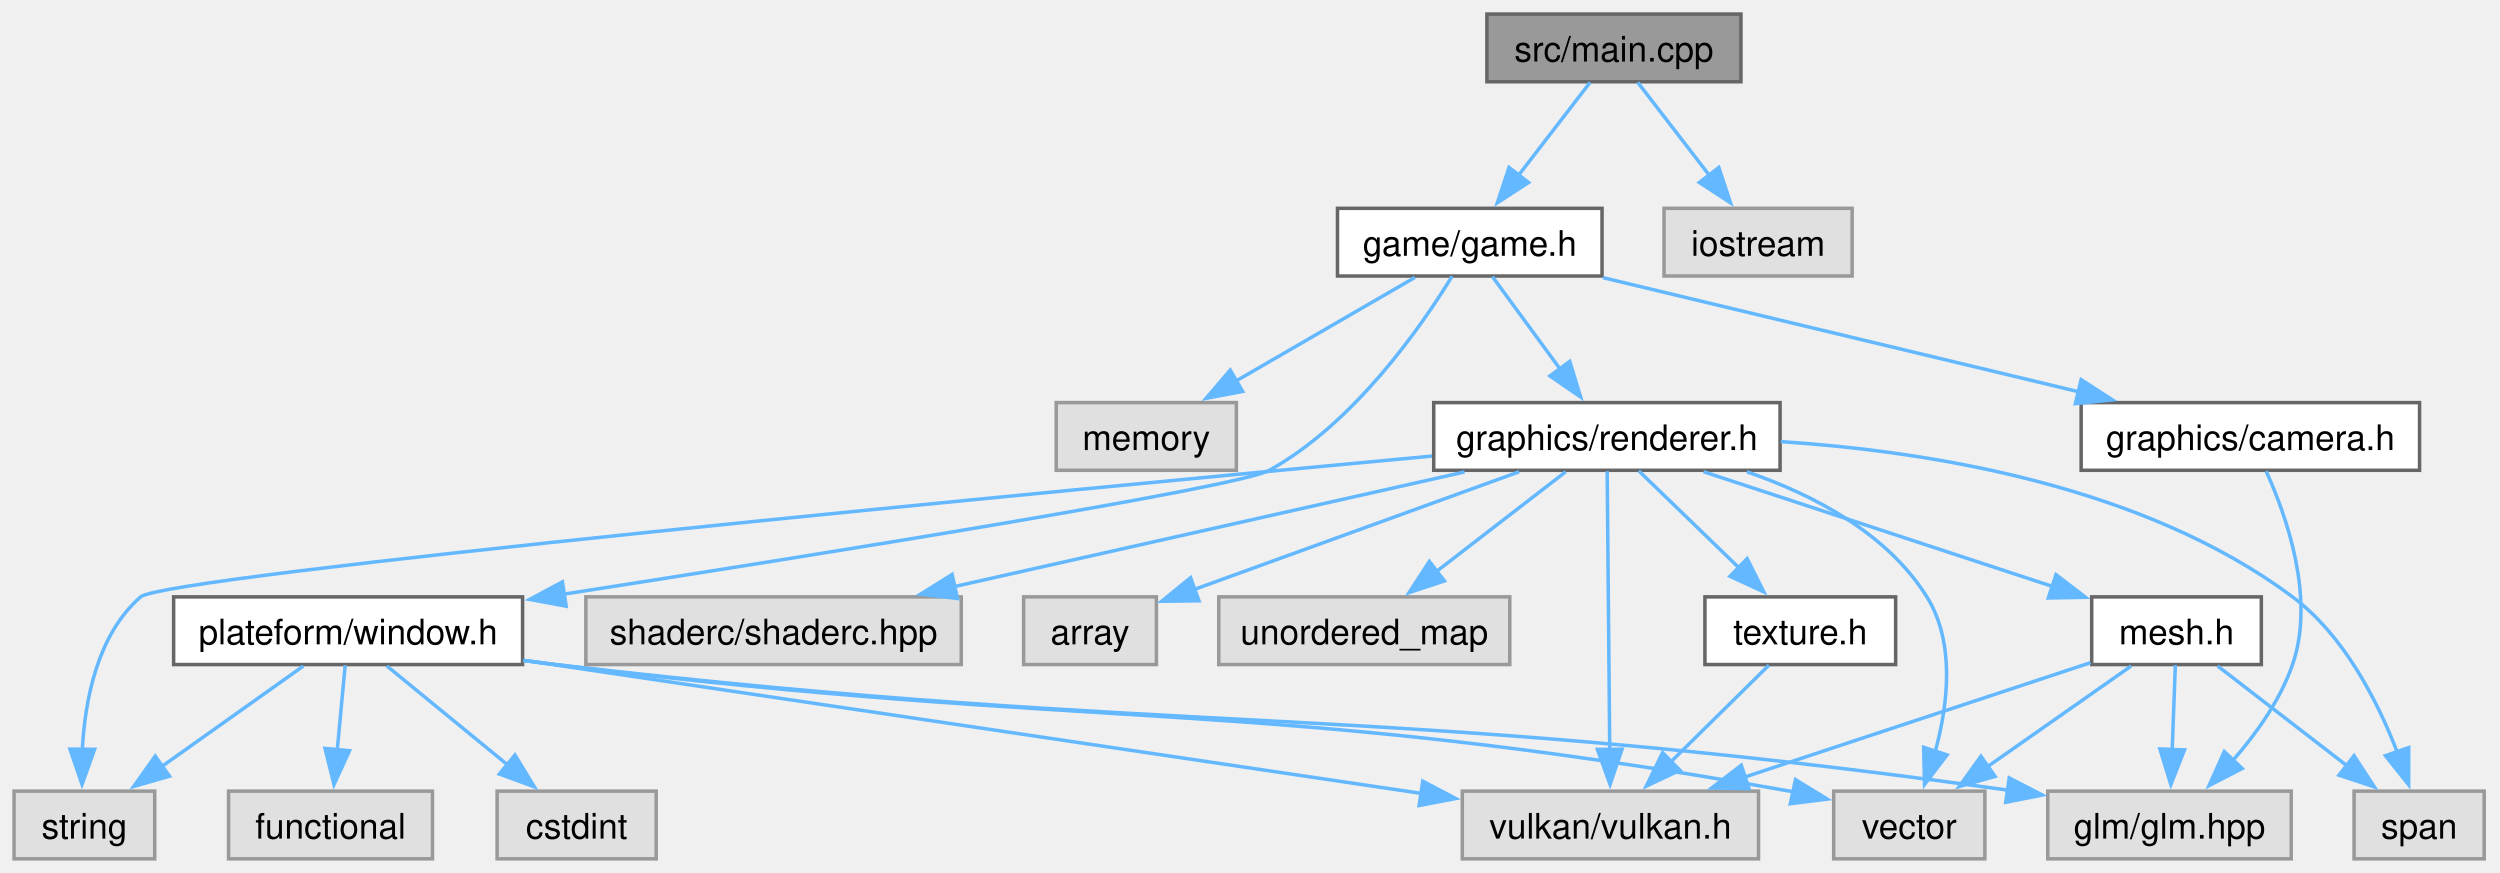
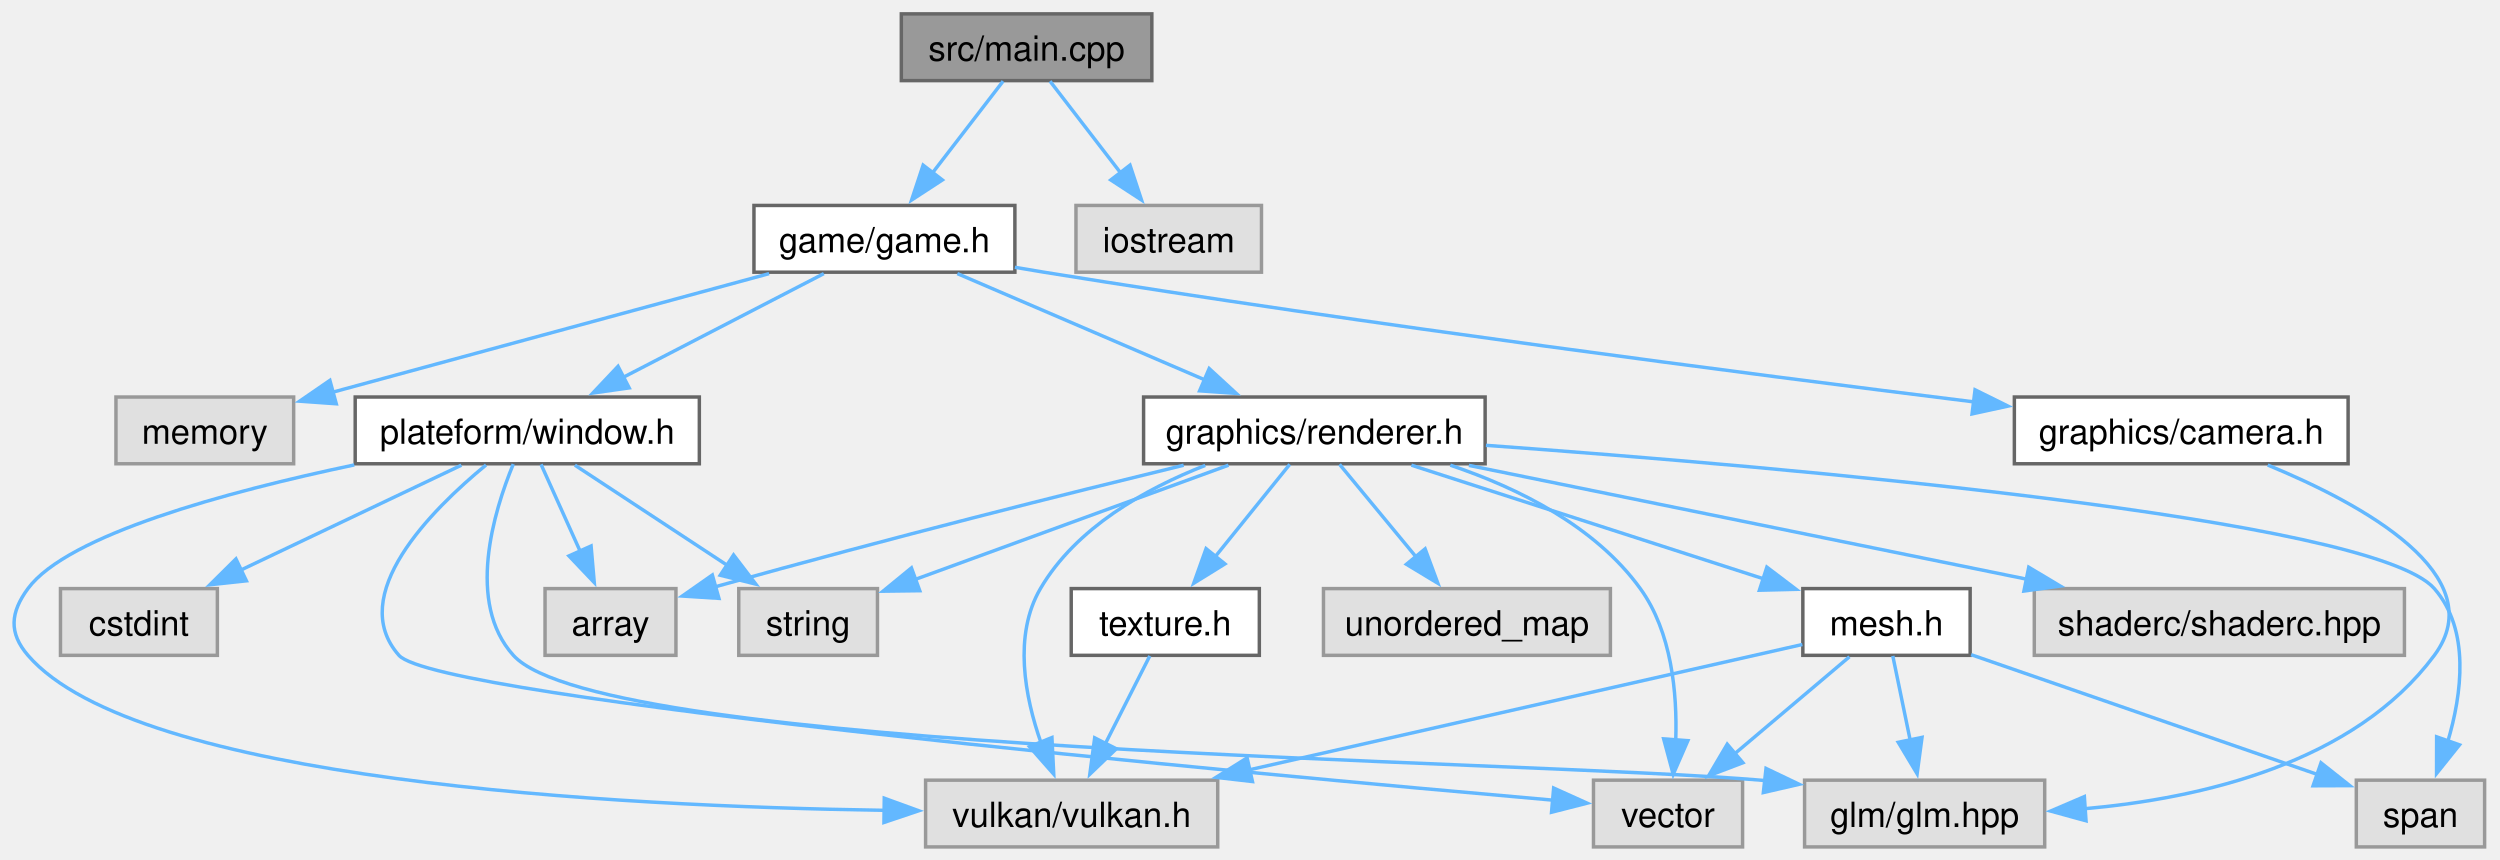
- <svg xmlns="http://www.w3.org/2000/svg" xmlns:xlink="http://www.w3.org/1999/xlink" width="711pt" height="248pt" viewBox="0.00 0.00 711.00 248.00">
+ <svg xmlns="http://www.w3.org/2000/svg" xmlns:xlink="http://www.w3.org/1999/xlink" width="721pt" height="248pt" viewBox="0.00 0.00 721.00 248.00">
  <g id="graph0" class="graph" transform="scale(1 1) rotate(0) translate(4 244.25)">
    <g id="Node000001" class="node">
      <g id="a_Node000001">
        <a xlink:title=" ">
-           <polygon fill="#999999" stroke="#666666" points="491.12,-240.25 418.88,-240.25 418.88,-221 491.12,-221 491.12,-240.25" />
-           <text xml:space="preserve" text-anchor="middle" x="455" y="-226.75" font-family="Helvetica,sans-Serif" font-size="10.00">src/main.cpp</text>
+           <polygon fill="#999999" stroke="#666666" points="328.19,-240.25 255.94,-240.25 255.94,-221 328.19,-221 328.19,-240.25" />
+           <text xml:space="preserve" text-anchor="middle" x="292.06" y="-226.75" font-family="Helvetica,sans-Serif" font-size="10.00">src/main.cpp</text>
        </a>
      </g>
    </g>
    <g id="Node000002" class="node">
      <g id="a_Node000002">
        <a xlink:href="game_8h.html" target="_top" xlink:title=" ">
-           <polygon fill="white" stroke="#666666" points="451.62,-185 376.38,-185 376.38,-165.75 451.62,-165.75 451.62,-185" />
-           <text xml:space="preserve" text-anchor="middle" x="414" y="-171.5" font-family="Helvetica,sans-Serif" font-size="10.00">game/game.h</text>
+           <polygon fill="white" stroke="#666666" points="288.69,-185 213.44,-185 213.44,-165.75 288.69,-165.75 288.69,-185" />
+           <text xml:space="preserve" text-anchor="middle" x="251.06" y="-171.5" font-family="Helvetica,sans-Serif" font-size="10.00">game/game.h</text>
        </a>
      </g>
    </g>
    <g id="edge1_Node000001_Node000002" class="edge">
      <g id="a_edge1_Node000001_Node000002">
        <a xlink:title=" ">
-           <path fill="none" stroke="#63b8ff" d="M448.23,-220.83C442.68,-213.63 434.66,-203.21 427.77,-194.26" />
-           <polygon fill="#63b8ff" stroke="#63b8ff" points="430.71,-192.35 421.84,-186.56 425.17,-196.62 430.71,-192.35" />
-         </a>
-       </g>
-     </g>
-     <g id="Node000019" class="node">
-       <g id="a_Node000019">
-         <a xlink:title=" ">
-           <polygon fill="#e0e0e0" stroke="#999999" points="522.75,-185 469.25,-185 469.25,-165.75 522.75,-165.75 522.75,-185" />
-           <text xml:space="preserve" text-anchor="middle" x="496" y="-171.5" font-family="Helvetica,sans-Serif" font-size="10.00">iostream</text>
-         </a>
-       </g>
-     </g>
-     <g id="edge27_Node000001_Node000019" class="edge">
-       <g id="a_edge27_Node000001_Node000019">
-         <a xlink:title=" ">
-           <path fill="none" stroke="#63b8ff" d="M461.77,-220.83C467.32,-213.63 475.34,-203.21 482.23,-194.26" />
-           <polygon fill="#63b8ff" stroke="#63b8ff" points="484.83,-196.62 488.16,-186.56 479.29,-192.35 484.83,-196.62" />
+           <path fill="none" stroke="#63b8ff" d="M285.29,-220.83C279.75,-213.63 271.72,-203.21 264.83,-194.26" />
+           <polygon fill="#63b8ff" stroke="#63b8ff" points="267.78,-192.35 258.9,-186.56 262.23,-196.62 267.78,-192.35" />
+         </a>
+       </g>
+     </g>
+     <g id="Node000018" class="node">
+       <g id="a_Node000018">
+         <a xlink:title=" ">
+           <polygon fill="#e0e0e0" stroke="#999999" points="359.81,-185 306.31,-185 306.31,-165.75 359.81,-165.75 359.81,-185" />
+           <text xml:space="preserve" text-anchor="middle" x="333.06" y="-171.5" font-family="Helvetica,sans-Serif" font-size="10.00">iostream</text>
+         </a>
+       </g>
+     </g>
+     <g id="edge27_Node000001_Node000018" class="edge">
+       <g id="a_edge27_Node000001_Node000018">
+         <a xlink:title=" ">
+           <path fill="none" stroke="#63b8ff" d="M298.83,-220.83C304.38,-213.63 312.4,-203.21 319.29,-194.26" />
+           <polygon fill="#63b8ff" stroke="#63b8ff" points="321.89,-196.62 325.22,-186.56 316.35,-192.35 321.89,-196.62" />
        </a>
      </g>
    </g>
    <g id="Node000003" class="node">
      <g id="a_Node000003">
        <a xlink:title=" ">
-           <polygon fill="#e0e0e0" stroke="#999999" points="347.62,-129.75 296.38,-129.75 296.38,-110.5 347.62,-110.5 347.62,-129.75" />
-           <text xml:space="preserve" text-anchor="middle" x="322" y="-116.25" font-family="Helvetica,sans-Serif" font-size="10.00">memory</text>
+           <polygon fill="#e0e0e0" stroke="#999999" points="80.69,-129.75 29.44,-129.75 29.44,-110.5 80.69,-110.5 80.69,-129.75" />
+           <text xml:space="preserve" text-anchor="middle" x="55.06" y="-116.25" font-family="Helvetica,sans-Serif" font-size="10.00">memory</text>
        </a>
      </g>
    </g>
    <g id="edge2_Node000002_Node000003" class="edge">
      <g id="a_edge2_Node000002_Node000003">
        <a xlink:title=" ">
-           <path fill="none" stroke="#63b8ff" d="M398.39,-165.34C384.38,-157.23 363.57,-145.18 347.2,-135.71" />
-           <polygon fill="#63b8ff" stroke="#63b8ff" points="349.4,-132.94 338.99,-130.96 345.89,-139 349.4,-132.94" />
+           <path fill="none" stroke="#63b8ff" d="M217.81,-165.34C182.93,-155.86 128.22,-141 92.01,-131.16" />
+           <polygon fill="#63b8ff" stroke="#63b8ff" points="92.98,-127.8 82.41,-128.55 91.14,-134.55 92.98,-127.8" />
        </a>
      </g>
    </g>
    <g id="Node000004" class="node">
      <g id="a_Node000004">
        <a xlink:href="window_8h.html" target="_top" xlink:title=" ">
-           <polygon fill="white" stroke="#666666" points="144.62,-74.5 45.38,-74.5 45.38,-55.25 144.62,-55.25 144.62,-74.5" />
-           <text xml:space="preserve" text-anchor="middle" x="95" y="-61" font-family="Helvetica,sans-Serif" font-size="10.00">plateform/window.h</text>
+           <polygon fill="white" stroke="#666666" points="197.69,-129.75 98.44,-129.75 98.44,-110.5 197.69,-110.5 197.69,-129.75" />
+           <text xml:space="preserve" text-anchor="middle" x="148.06" y="-116.25" font-family="Helvetica,sans-Serif" font-size="10.00">plateform/window.h</text>
        </a>
      </g>
    </g>
    <g id="edge3_Node000002_Node000004" class="edge">
      <g id="a_edge3_Node000002_Node000004">
        <a xlink:title=" ">
-           <path fill="none" stroke="#63b8ff" d="M408.97,-165.66C400.32,-151.54 381.19,-123.89 357,-110.5 348.24,-105.65 230.89,-86.86 156.25,-75.26" />
-           <polygon fill="#63b8ff" stroke="#63b8ff" points="157.03,-71.84 146.61,-73.77 155.95,-78.76 157.03,-71.84" />
+           <path fill="none" stroke="#63b8ff" d="M233.59,-165.34C217.76,-157.16 194.16,-144.96 175.76,-135.44" />
+           <polygon fill="#63b8ff" stroke="#63b8ff" points="177.46,-132.38 166.97,-130.9 174.24,-138.6 177.46,-132.38" />
        </a>
      </g>
    </g>
    <g id="Node000011" class="node">
      <g id="a_Node000011">
        <a xlink:href="renderer_8h.html" target="_top" xlink:title=" ">
-           <polygon fill="white" stroke="#666666" points="502.25,-129.75 403.75,-129.75 403.75,-110.5 502.25,-110.5 502.25,-129.75" />
-           <text xml:space="preserve" text-anchor="middle" x="453" y="-116.25" font-family="Helvetica,sans-Serif" font-size="10.00">graphics/renderer.h</text>
+           <polygon fill="white" stroke="#666666" points="424.31,-129.75 325.81,-129.75 325.81,-110.5 424.31,-110.5 424.31,-129.75" />
+           <text xml:space="preserve" text-anchor="middle" x="375.06" y="-116.25" font-family="Helvetica,sans-Serif" font-size="10.00">graphics/renderer.h</text>
        </a>
      </g>
    </g>
    <g id="edge10_Node000002_Node000011" class="edge">
      <g id="a_edge10_Node000002_Node000011">
        <a xlink:title=" ">
-           <path fill="none" stroke="#63b8ff" d="M420.44,-165.58C425.66,-158.46 433.19,-148.18 439.69,-139.3" />
-           <polygon fill="#63b8ff" stroke="#63b8ff" points="442.44,-141.47 445.53,-131.33 436.79,-137.33 442.44,-141.47" />
-         </a>
-       </g>
-     </g>
-     <g id="Node000018" class="node">
-       <g id="a_Node000018">
+           <path fill="none" stroke="#63b8ff" d="M272.1,-165.34C291.69,-156.93 321.17,-144.27 343.57,-134.65" />
+           <polygon fill="#63b8ff" stroke="#63b8ff" points="344.73,-137.96 352.53,-130.8 341.96,-131.53 344.73,-137.96" />
+         </a>
+       </g>
+     </g>
+     <g id="Node000017" class="node">
+       <g id="a_Node000017">
        <a xlink:href="camera_8h.html" target="_top" xlink:title=" ">
-           <polygon fill="white" stroke="#666666" points="684.12,-129.75 587.88,-129.75 587.88,-110.5 684.12,-110.5 684.12,-129.75" />
-           <text xml:space="preserve" text-anchor="middle" x="636" y="-116.25" font-family="Helvetica,sans-Serif" font-size="10.00">graphics/camera.h</text>
-         </a>
-       </g>
-     </g>
-     <g id="edge25_Node000002_Node000018" class="edge">
-       <g id="a_edge25_Node000002_Node000018">
-         <a xlink:title=" ">
-           <path fill="none" stroke="#63b8ff" d="M451.91,-165.28C489.27,-156.32 546.5,-142.59 587.23,-132.82" />
-           <polygon fill="#63b8ff" stroke="#63b8ff" points="587.87,-136.27 596.77,-130.53 586.23,-129.46 587.87,-136.27" />
+           <polygon fill="white" stroke="#666666" points="673.19,-129.75 576.94,-129.75 576.94,-110.5 673.19,-110.5 673.19,-129.75" />
+           <text xml:space="preserve" text-anchor="middle" x="625.06" y="-116.25" font-family="Helvetica,sans-Serif" font-size="10.00">graphics/camera.h</text>
+         </a>
+       </g>
+     </g>
+     <g id="edge25_Node000002_Node000017" class="edge">
+       <g id="a_edge25_Node000002_Node000017">
+         <a xlink:title=" ">
+           <path fill="none" stroke="#63b8ff" d="M288.69,-167.16C291.52,-166.67 294.34,-166.19 297.06,-165.75 390.45,-150.65 499.36,-136.52 565.22,-128.35" />
+           <polygon fill="#63b8ff" stroke="#63b8ff" points="565.6,-131.83 575.1,-127.13 564.74,-124.88 565.6,-131.83" />
        </a>
      </g>
    </g>
    <g id="Node000005" class="node">
      <g id="a_Node000005">
        <a xlink:title=" ">
-           <polygon fill="#e0e0e0" stroke="#999999" points="40,-19.25 0,-19.25 0,0 40,0 40,-19.25" />
-           <text xml:space="preserve" text-anchor="middle" x="20" y="-5.75" font-family="Helvetica,sans-Serif" font-size="10.00">string</text>
+           <polygon fill="#e0e0e0" stroke="#999999" points="249.06,-74.5 209.06,-74.5 209.06,-55.25 249.06,-55.25 249.06,-74.5" />
+           <text xml:space="preserve" text-anchor="middle" x="229.06" y="-61" font-family="Helvetica,sans-Serif" font-size="10.00">string</text>
        </a>
      </g>
    </g>
    <g id="edge4_Node000004_Node000005" class="edge">
      <g id="a_edge4_Node000004_Node000005">
        <a xlink:title=" ">
-           <path fill="none" stroke="#63b8ff" d="M82.28,-54.84C71.29,-47.04 55.16,-35.59 42.07,-26.29" />
-           <polygon fill="#63b8ff" stroke="#63b8ff" points="44.2,-23.51 34.02,-20.58 40.15,-29.22 44.2,-23.51" />
+           <path fill="none" stroke="#63b8ff" d="M161.8,-110.09C173.79,-102.21 191.43,-90.61 205.65,-81.27" />
+           <polygon fill="#63b8ff" stroke="#63b8ff" points="207.56,-84.2 213.99,-75.78 203.71,-78.35 207.56,-84.2" />
        </a>
      </g>
    </g>
    <g id="Node000006" class="node">
      <g id="a_Node000006">
        <a xlink:title=" ">
-           <polygon fill="#e0e0e0" stroke="#999999" points="182.62,-19.25 137.38,-19.25 137.38,0 182.62,0 182.62,-19.25" />
-           <text xml:space="preserve" text-anchor="middle" x="160" y="-5.75" font-family="Helvetica,sans-Serif" font-size="10.00">cstdint</text>
+           <polygon fill="#e0e0e0" stroke="#999999" points="58.69,-74.5 13.44,-74.5 13.44,-55.25 58.69,-55.25 58.69,-74.5" />
+           <text xml:space="preserve" text-anchor="middle" x="36.06" y="-61" font-family="Helvetica,sans-Serif" font-size="10.00">cstdint</text>
        </a>
      </g>
    </g>
    <g id="edge5_Node000004_Node000006" class="edge">
      <g id="a_edge5_Node000004_Node000006">
        <a xlink:title=" ">
-           <path fill="none" stroke="#63b8ff" d="M106.03,-54.84C115.42,-47.15 129.15,-35.9 140.41,-26.68" />
-           <polygon fill="#63b8ff" stroke="#63b8ff" points="142.45,-29.53 147.97,-20.48 138.01,-24.11 142.45,-29.53" />
+           <path fill="none" stroke="#63b8ff" d="M129.06,-110.09C111.61,-101.79 85.46,-89.36 65.34,-79.79" />
+           <polygon fill="#63b8ff" stroke="#63b8ff" points="67.06,-76.74 56.52,-75.6 64.05,-83.06 67.06,-76.74" />
        </a>
      </g>
    </g>
    <g id="Node000007" class="node">
      <g id="a_Node000007">
        <a xlink:title=" ">
-           <polygon fill="#e0e0e0" stroke="#999999" points="119,-19.25 61,-19.25 61,0 119,0 119,-19.25" />
-           <text xml:space="preserve" text-anchor="middle" x="90" y="-5.75" font-family="Helvetica,sans-Serif" font-size="10.00">functional</text>
+           <polygon fill="#e0e0e0" stroke="#999999" points="190.94,-74.5 153.19,-74.5 153.19,-55.25 190.94,-55.25 190.94,-74.5" />
+           <text xml:space="preserve" text-anchor="middle" x="172.06" y="-61" font-family="Helvetica,sans-Serif" font-size="10.00">array</text>
        </a>
      </g>
    </g>
    <g id="edge6_Node000004_Node000007" class="edge">
      <g id="a_edge6_Node000004_Node000007">
        <a xlink:title=" ">
-           <path fill="none" stroke="#63b8ff" d="M94.17,-55.08C93.56,-48.49 92.68,-39.21 91.9,-30.82" />
-           <polygon fill="#63b8ff" stroke="#63b8ff" points="95.4,-30.75 90.99,-21.12 88.44,-31.4 95.4,-30.75" />
+           <path fill="none" stroke="#63b8ff" d="M152.03,-110.33C155.1,-103.51 159.47,-93.81 163.35,-85.2" />
+           <polygon fill="#63b8ff" stroke="#63b8ff" points="166.47,-86.79 167.39,-76.24 160.09,-83.92 166.47,-86.79" />
        </a>
      </g>
    </g>
    <g id="Node000008" class="node">
      <g id="a_Node000008">
        <a xlink:title=" ">
-           <polygon fill="#e0e0e0" stroke="#999999" points="560.5,-19.25 517.5,-19.25 517.5,0 560.5,0 560.5,-19.25" />
-           <text xml:space="preserve" text-anchor="middle" x="539" y="-5.75" font-family="Helvetica,sans-Serif" font-size="10.00">vector</text>
+           <polygon fill="#e0e0e0" stroke="#999999" points="498.56,-19.25 455.56,-19.25 455.56,0 498.56,0 498.56,-19.25" />
+           <text xml:space="preserve" text-anchor="middle" x="477.06" y="-5.75" font-family="Helvetica,sans-Serif" font-size="10.00">vector</text>
        </a>
      </g>
    </g>
    <g id="edge7_Node000004_Node000008" class="edge">
      <g id="a_edge7_Node000004_Node000008">
        <a xlink:title=" ">
-           <path fill="none" stroke="#63b8ff" d="M144.87,-56.43C147.96,-56.02 151.02,-55.62 154,-55.25 309.62,-35.9 350.59,-46.6 505,-19.25 505.37,-19.18 505.74,-19.12 506.12,-19.05" />
-           <polygon fill="#63b8ff" stroke="#63b8ff" points="506.64,-22.52 515.67,-16.99 505.16,-15.67 506.64,-22.52" />
+           <path fill="none" stroke="#63b8ff" d="M136.17,-110.15C120.28,-97.08 95.77,-72.52 111.06,-55.25 122.07,-42.82 355.67,-21.22 443.8,-13.49" />
+           <polygon fill="#63b8ff" stroke="#63b8ff" points="444.07,-16.98 453.73,-12.62 443.46,-10 444.07,-16.98" />
        </a>
      </g>
    </g>
    <g id="Node000009" class="node">
      <g id="a_Node000009">
        <a xlink:title=" ">
-           <polygon fill="#e0e0e0" stroke="#999999" points="496.12,-19.25 411.88,-19.25 411.88,0 496.12,0 496.12,-19.25" />
-           <text xml:space="preserve" text-anchor="middle" x="454" y="-5.75" font-family="Helvetica,sans-Serif" font-size="10.00">vulkan/vulkan.h</text>
+           <polygon fill="#e0e0e0" stroke="#999999" points="347.19,-19.25 262.94,-19.25 262.94,0 347.19,0 347.19,-19.25" />
+           <text xml:space="preserve" text-anchor="middle" x="305.06" y="-5.75" font-family="Helvetica,sans-Serif" font-size="10.00">vulkan/vulkan.h</text>
        </a>
      </g>
    </g>
    <g id="edge8_Node000004_Node000009" class="edge">
      <g id="a_edge8_Node000004_Node000009">
        <a xlink:title=" ">
-           <path fill="none" stroke="#63b8ff" d="M144.92,-56.47C212.17,-46.5 331.39,-28.81 400.45,-18.57" />
-           <polygon fill="#63b8ff" stroke="#63b8ff" points="400.63,-22.08 410.01,-17.15 399.6,-15.16 400.63,-22.08" />
+           <path fill="none" stroke="#63b8ff" d="M98.18,-110.17C61.26,-102.4 15.48,-89.99 4.06,-74.5 -1.01,-67.61 -1.53,-61.73 4.06,-55.25 35.33,-19.01 173.13,-11.72 250.99,-10.55" />
+           <polygon fill="#63b8ff" stroke="#63b8ff" points="251.02,-14.05 260.97,-10.43 250.93,-7.05 251.02,-14.05" />
        </a>
      </g>
    </g>
    <g id="Node000010" class="node">
      <g id="a_Node000010">
        <a xlink:title=" ">
-           <polygon fill="#e0e0e0" stroke="#999999" points="647.62,-19.25 578.38,-19.25 578.38,0 647.62,0 647.62,-19.25" />
-           <text xml:space="preserve" text-anchor="middle" x="613" y="-5.75" font-family="Helvetica,sans-Serif" font-size="10.00">glm/glm.hpp</text>
+           <polygon fill="#e0e0e0" stroke="#999999" points="585.69,-19.25 516.44,-19.25 516.44,0 585.69,0 585.69,-19.25" />
+           <text xml:space="preserve" text-anchor="middle" x="551.06" y="-5.75" font-family="Helvetica,sans-Serif" font-size="10.00">glm/glm.hpp</text>
        </a>
      </g>
    </g>
    <g id="edge9_Node000004_Node000010" class="edge">
      <g id="a_edge9_Node000004_Node000010">
        <a xlink:title=" ">
-           <path fill="none" stroke="#63b8ff" d="M144.87,-56.37C147.95,-55.98 151.02,-55.6 154,-55.25 334.65,-34.25 384.32,-45.08 566.96,-19.54" />
-           <polygon fill="#63b8ff" stroke="#63b8ff" points="567.42,-23.01 576.83,-18.14 566.43,-16.08 567.42,-23.01" />
+           <path fill="none" stroke="#63b8ff" d="M144.03,-110.4C138.41,-96.77 130.34,-70.4 144.06,-55.25 169.7,-26.95 432.95,-25.35 504.96,-19.15" />
+           <polygon fill="#63b8ff" stroke="#63b8ff" points="505.32,-22.63 514.88,-18.06 504.55,-15.68 505.32,-22.63" />
        </a>
      </g>
    </g>
    <g id="edge15_Node000011_Node000005" class="edge">
      <g id="a_edge15_Node000011_Node000005">
        <a xlink:title=" ">
-           <path fill="none" stroke="#63b8ff" d="M403.26,-114.55C294.15,-104.41 42.87,-80.48 36,-74.5 23.73,-63.82 20.15,-45.28 19.4,-30.91" />
-           <polygon fill="#63b8ff" stroke="#63b8ff" points="22.9,-31.15 19.33,-21.18 15.9,-31.2 22.9,-31.15" />
+           <path fill="none" stroke="#63b8ff" d="M350.3,-110.09C325.38,-101 286.9,-86.97 259.99,-77.16" />
+           <polygon fill="#63b8ff" stroke="#63b8ff" points="261.26,-73.89 250.66,-73.75 258.86,-80.47 261.26,-73.89" />
+         </a>
+       </g>
+     </g>
+     <g id="edge14_Node000011_Node000007" class="edge">
+       <g id="a_edge14_Node000011_Node000007">
+         <a xlink:title=" ">
+           <path fill="none" stroke="#63b8ff" d="M337.37,-110.08C304.12,-101.98 254.12,-89.49 202.08,-74.97" />
+           <polygon fill="#63b8ff" stroke="#63b8ff" points="203.34,-71.68 192.76,-72.35 201.44,-78.42 203.34,-71.68" />
        </a>
      </g>
    </g>
    <g id="edge13_Node000011_Node000008" class="edge">
      <g id="a_edge13_Node000011_Node000008">
        <a xlink:title=" ">
-           <path fill="none" stroke="#63b8ff" d="M492.83,-110.06C511.79,-103.53 532.74,-92.57 544,-74.5 552.11,-61.49 550.04,-43.98 546.4,-30.58" />
-           <polygon fill="#63b8ff" stroke="#63b8ff" points="549.74,-29.55 543.33,-21.12 543.09,-31.71 549.74,-29.55" />
+           <path fill="none" stroke="#63b8ff" d="M414.27,-110.09C433.83,-103.51 456.04,-92.51 469.06,-74.5 478.1,-62.01 479.72,-44.44 479.29,-30.88" />
+           <polygon fill="#63b8ff" stroke="#63b8ff" points="482.78,-30.64 478.55,-20.93 475.8,-31.16 482.78,-30.64" />
        </a>
      </g>
    </g>
    <g id="edge11_Node000011_Node000009" class="edge">
      <g id="a_edge11_Node000011_Node000009">
        <a xlink:title=" ">
-           <path fill="none" stroke="#63b8ff" d="M453.08,-110.25C453.24,-93 453.59,-54.58 453.81,-30.81" />
-           <polygon fill="#63b8ff" stroke="#63b8ff" points="457.31,-31.17 453.9,-21.14 450.31,-31.11 457.31,-31.17" />
+           <path fill="none" stroke="#63b8ff" d="M343.59,-110.03C326.29,-103.24 306.31,-92.05 296.06,-74.5 288.2,-61.03 291.55,-43.32 296.25,-29.97" />
+           <polygon fill="#63b8ff" stroke="#63b8ff" points="299.38,-31.55 299.9,-20.97 292.9,-28.92 299.38,-31.55" />
        </a>
      </g>
    </g>
    <g id="Node000012" class="node">
      <g id="a_Node000012">
        <a xlink:title=" ">
-           <polygon fill="#e0e0e0" stroke="#999999" points="269.38,-74.5 162.62,-74.5 162.62,-55.25 269.38,-55.25 269.38,-74.5" />
-           <text xml:space="preserve" text-anchor="middle" x="216" y="-61" font-family="Helvetica,sans-Serif" font-size="10.00">shaderc/shaderc.hpp</text>
+           <polygon fill="#e0e0e0" stroke="#999999" points="689.44,-74.5 582.69,-74.5 582.69,-55.25 689.44,-55.25 689.44,-74.5" />
+           <text xml:space="preserve" text-anchor="middle" x="636.06" y="-61" font-family="Helvetica,sans-Serif" font-size="10.00">shaderc/shaderc.hpp</text>
        </a>
      </g>
    </g>
    <g id="edge12_Node000011_Node000012" class="edge">
      <g id="a_edge12_Node000011_Node000012">
        <a xlink:title=" ">
-           <path fill="none" stroke="#63b8ff" d="M412.53,-110.03C372.48,-101.03 311.02,-87.23 267.51,-77.45" />
-           <polygon fill="#63b8ff" stroke="#63b8ff" points="268.31,-74.04 257.78,-75.26 266.77,-80.87 268.31,-74.04" />
+           <path fill="none" stroke="#63b8ff" d="M419.63,-110.03C464.11,-100.96 532.57,-86.99 580.55,-77.2" />
+           <polygon fill="#63b8ff" stroke="#63b8ff" points="581.09,-80.66 590.19,-75.23 579.7,-73.8 581.09,-80.66" />
        </a>
      </g>
    </g>
    <g id="Node000013" class="node">
      <g id="a_Node000013">
        <a xlink:title=" ">
-           <polygon fill="#e0e0e0" stroke="#999999" points="324.88,-74.5 287.12,-74.5 287.12,-55.25 324.88,-55.25 324.88,-74.5" />
-           <text xml:space="preserve" text-anchor="middle" x="306" y="-61" font-family="Helvetica,sans-Serif" font-size="10.00">array</text>
-         </a>
-       </g>
-     </g>
-     <g id="edge14_Node000011_Node000013" class="edge">
-       <g id="a_edge14_Node000011_Node000013">
-         <a xlink:title=" ">
-           <path fill="none" stroke="#63b8ff" d="M428.06,-110.09C402.55,-100.85 362.9,-86.49 335.76,-76.65" />
-           <polygon fill="#63b8ff" stroke="#63b8ff" points="336.99,-73.38 326.39,-73.26 334.6,-79.96 336.99,-73.38" />
+           <polygon fill="#e0e0e0" stroke="#999999" points="460.44,-74.5 377.69,-74.5 377.69,-55.25 460.44,-55.25 460.44,-74.5" />
+           <text xml:space="preserve" text-anchor="middle" x="419.06" y="-61" font-family="Helvetica,sans-Serif" font-size="10.00">unordered_map</text>
+         </a>
+       </g>
+     </g>
+     <g id="edge16_Node000011_Node000013" class="edge">
+       <g id="a_edge16_Node000011_Node000013">
+         <a xlink:title=" ">
+           <path fill="none" stroke="#63b8ff" d="M382.33,-110.33C388.34,-103.05 397.08,-92.48 404.52,-83.48" />
+           <polygon fill="#63b8ff" stroke="#63b8ff" points="407,-85.96 410.68,-76.03 401.61,-81.51 407,-85.96" />
        </a>
      </g>
    </g>
    <g id="Node000014" class="node">
      <g id="a_Node000014">
        <a xlink:title=" ">
-           <polygon fill="#e0e0e0" stroke="#999999" points="425.38,-74.5 342.62,-74.5 342.62,-55.25 425.38,-55.25 425.38,-74.5" />
-           <text xml:space="preserve" text-anchor="middle" x="384" y="-61" font-family="Helvetica,sans-Serif" font-size="10.00">unordered_map</text>
-         </a>
-       </g>
-     </g>
-     <g id="edge16_Node000011_Node000014" class="edge">
-       <g id="a_edge16_Node000011_Node000014">
-         <a xlink:title=" ">
-           <path fill="none" stroke="#63b8ff" d="M441.3,-110.09C431.22,-102.32 416.46,-90.92 404.44,-81.65" />
-           <polygon fill="#63b8ff" stroke="#63b8ff" points="406.79,-79.04 396.73,-75.7 402.51,-84.58 406.79,-79.04" />
+           <polygon fill="#e0e0e0" stroke="#999999" points="712.56,-19.25 675.56,-19.25 675.56,0 712.56,0 712.56,-19.25" />
+           <text xml:space="preserve" text-anchor="middle" x="694.06" y="-5.75" font-family="Helvetica,sans-Serif" font-size="10.00">span</text>
+         </a>
+       </g>
+     </g>
+     <g id="edge17_Node000011_Node000014" class="edge">
+       <g id="a_edge17_Node000011_Node000014">
+         <a xlink:title=" ">
+           <path fill="none" stroke="#63b8ff" d="M424.54,-115.82C510.59,-109.57 680.38,-94.8 698.06,-74.5 708.44,-62.59 706.06,-44.2 701.89,-30.21" />
+           <polygon fill="#63b8ff" stroke="#63b8ff" points="705.32,-29.43 698.7,-21.16 698.72,-31.75 705.32,-29.43" />
        </a>
      </g>
    </g>
    <g id="Node000015" class="node">
      <g id="a_Node000015">
-         <a xlink:title=" ">
-           <polygon fill="#e0e0e0" stroke="#999999" points="702.5,-19.25 665.5,-19.25 665.5,0 702.5,0 702.5,-19.25" />
-           <text xml:space="preserve" text-anchor="middle" x="684" y="-5.75" font-family="Helvetica,sans-Serif" font-size="10.00">span</text>
-         </a>
-       </g>
-     </g>
-     <g id="edge17_Node000011_Node000015" class="edge">
-       <g id="a_edge17_Node000011_Node000015">
-         <a xlink:title=" ">
-           <path fill="none" stroke="#63b8ff" d="M502.46,-118.65C544.89,-115.89 605.7,-106.08 648,-74.5 662.66,-63.55 672.21,-44.76 677.76,-30.38" />
-           <polygon fill="#63b8ff" stroke="#63b8ff" points="681.03,-31.64 681.02,-21.05 674.42,-29.34 681.03,-31.64" />
+         <a xlink:href="mesh_8h.html" target="_top" xlink:title=" ">
+           <polygon fill="white" stroke="#666666" points="564.19,-74.5 515.94,-74.5 515.94,-55.25 564.19,-55.25 564.19,-74.5" />
+           <text xml:space="preserve" text-anchor="middle" x="540.06" y="-61" font-family="Helvetica,sans-Serif" font-size="10.00">mesh.h</text>
+         </a>
+       </g>
+     </g>
+     <g id="edge18_Node000011_Node000015" class="edge">
+       <g id="a_edge18_Node000011_Node000015">
+         <a xlink:title=" ">
+           <path fill="none" stroke="#63b8ff" d="M403.05,-110.09C431.14,-101.03 474.49,-87.04 504.88,-77.23" />
+           <polygon fill="#63b8ff" stroke="#63b8ff" points="505.56,-80.69 514,-74.29 503.41,-74.03 505.56,-80.69" />
        </a>
      </g>
    </g>
    <g id="Node000016" class="node">
      <g id="a_Node000016">
-         <a xlink:href="mesh_8h.html" target="_top" xlink:title=" ">
-           <polygon fill="white" stroke="#666666" points="639.12,-74.5 590.88,-74.5 590.88,-55.25 639.12,-55.25 639.12,-74.5" />
-           <text xml:space="preserve" text-anchor="middle" x="615" y="-61" font-family="Helvetica,sans-Serif" font-size="10.00">mesh.h</text>
-         </a>
-       </g>
-     </g>
-     <g id="edge18_Node000011_Node000016" class="edge">
-       <g id="a_edge18_Node000011_Node000016">
-         <a xlink:title=" ">
-           <path fill="none" stroke="#63b8ff" d="M480.48,-110.09C507.86,-101.09 550,-87.24 579.8,-77.44" />
-           <polygon fill="#63b8ff" stroke="#63b8ff" points="580.72,-80.83 589.13,-74.38 578.54,-74.18 580.72,-80.83" />
-         </a>
-       </g>
-     </g>
-     <g id="Node000017" class="node">
-       <g id="a_Node000017">
        <a xlink:href="texture_8h.html" target="_top" xlink:title=" ">
-           <polygon fill="white" stroke="#666666" points="535.12,-74.5 480.88,-74.5 480.88,-55.25 535.12,-55.25 535.12,-74.5" />
-           <text xml:space="preserve" text-anchor="middle" x="508" y="-61" font-family="Helvetica,sans-Serif" font-size="10.00">texture.h</text>
-         </a>
-       </g>
-     </g>
-     <g id="edge23_Node000011_Node000017" class="edge">
-       <g id="a_edge23_Node000011_Node000017">
-         <a xlink:title=" ">
-           <path fill="none" stroke="#63b8ff" d="M462.08,-110.33C469.84,-102.82 481.21,-91.81 490.7,-82.63" />
-           <polygon fill="#63b8ff" stroke="#63b8ff" points="492.88,-85.38 497.63,-75.91 488.01,-80.35 492.88,-85.38" />
-         </a>
-       </g>
-     </g>
-     <g id="edge19_Node000016_Node000008" class="edge">
-       <g id="a_edge19_Node000016_Node000008">
-         <a xlink:title=" ">
-           <path fill="none" stroke="#63b8ff" d="M602.11,-54.84C590.97,-47.04 574.63,-35.59 561.36,-26.29" />
-           <polygon fill="#63b8ff" stroke="#63b8ff" points="563.39,-23.44 553.2,-20.57 559.38,-29.18 563.39,-23.44" />
-         </a>
-       </g>
-     </g>
-     <g id="edge21_Node000016_Node000009" class="edge">
-       <g id="a_edge21_Node000016_Node000009">
-         <a xlink:title=" ">
-           <path fill="none" stroke="#63b8ff" d="M590.55,-55.79C564.38,-47.13 522.53,-33.29 492.05,-23.21" />
-           <polygon fill="#63b8ff" stroke="#63b8ff" points="493.41,-19.97 482.82,-20.16 491.21,-26.62 493.41,-19.97" />
-         </a>
-       </g>
-     </g>
-     <g id="edge22_Node000016_Node000010" class="edge">
-       <g id="a_edge22_Node000016_Node000010">
-         <a xlink:title=" ">
-           <path fill="none" stroke="#63b8ff" d="M614.67,-55.08C614.42,-48.49 614.07,-39.21 613.76,-30.82" />
-           <polygon fill="#63b8ff" stroke="#63b8ff" points="617.27,-30.98 613.39,-21.12 610.27,-31.25 617.27,-30.98" />
-         </a>
-       </g>
-     </g>
-     <g id="edge20_Node000016_Node000015" class="edge">
-       <g id="a_edge20_Node000016_Node000015">
-         <a xlink:title=" ">
-           <path fill="none" stroke="#63b8ff" d="M626.7,-54.84C636.78,-47.07 651.54,-35.67 663.56,-26.4" />
-           <polygon fill="#63b8ff" stroke="#63b8ff" points="665.49,-29.33 671.27,-20.45 661.21,-23.79 665.49,-29.33" />
-         </a>
-       </g>
-     </g>
-     <g id="edge24_Node000017_Node000009" class="edge">
-       <g id="a_edge24_Node000017_Node000009">
-         <a xlink:title=" ">
-           <path fill="none" stroke="#63b8ff" d="M499.08,-55.08C491.55,-47.65 480.53,-36.79 471.27,-27.66" />
-           <polygon fill="#63b8ff" stroke="#63b8ff" points="473.77,-25.2 464.19,-20.67 468.85,-30.19 473.77,-25.2" />
-         </a>
-       </g>
-     </g>
-     <g id="edge26_Node000018_Node000010" class="edge">
-       <g id="a_edge26_Node000018_Node000010">
-         <a xlink:title=" ">
-           <path fill="none" stroke="#63b8ff" d="M640.49,-110.24C646.19,-97.7 654.56,-74.23 648,-55.25 644.53,-45.19 637.75,-35.68 631.08,-28.03" />
-           <polygon fill="#63b8ff" stroke="#63b8ff" points="633.67,-25.69 624.26,-20.83 628.59,-30.5 633.67,-25.69" />
+           <polygon fill="white" stroke="#666666" points="359.19,-74.5 304.94,-74.5 304.94,-55.25 359.19,-55.25 359.19,-74.5" />
+           <text xml:space="preserve" text-anchor="middle" x="332.06" y="-61" font-family="Helvetica,sans-Serif" font-size="10.00">texture.h</text>
+         </a>
+       </g>
+     </g>
+     <g id="edge23_Node000011_Node000016" class="edge">
+       <g id="a_edge23_Node000011_Node000016">
+         <a xlink:title=" ">
+           <path fill="none" stroke="#63b8ff" d="M367.96,-110.33C362.15,-103.13 353.73,-92.71 346.51,-83.76" />
+           <polygon fill="#63b8ff" stroke="#63b8ff" points="349.27,-81.62 340.27,-76.04 343.83,-86.02 349.27,-81.62" />
+         </a>
+       </g>
+     </g>
+     <g id="edge19_Node000015_Node000008" class="edge">
+       <g id="a_edge19_Node000015_Node000008">
+         <a xlink:title=" ">
+           <path fill="none" stroke="#63b8ff" d="M529.38,-54.84C520.36,-47.22 507.23,-36.12 496.38,-26.95" />
+           <polygon fill="#63b8ff" stroke="#63b8ff" points="498.65,-24.28 488.75,-20.5 494.13,-29.63 498.65,-24.28" />
+         </a>
+       </g>
+     </g>
+     <g id="edge21_Node000015_Node000009" class="edge">
+       <g id="a_edge21_Node000015_Node000009">
+         <a xlink:title=" ">
+           <path fill="none" stroke="#63b8ff" d="M515.8,-58.38C478.37,-49.9 405.73,-33.44 356.31,-22.24" />
+           <polygon fill="#63b8ff" stroke="#63b8ff" points="357.21,-18.85 346.69,-20.06 355.67,-25.68 357.21,-18.85" />
+         </a>
+       </g>
+     </g>
+     <g id="edge22_Node000015_Node000010" class="edge">
+       <g id="a_edge22_Node000015_Node000010">
+         <a xlink:title=" ">
+           <path fill="none" stroke="#63b8ff" d="M541.88,-55.08C543.24,-48.49 545.16,-39.21 546.89,-30.82" />
+           <polygon fill="#63b8ff" stroke="#63b8ff" points="550.31,-31.59 548.9,-21.09 543.45,-30.18 550.31,-31.59" />
+         </a>
+       </g>
+     </g>
+     <g id="edge20_Node000015_Node000014" class="edge">
+       <g id="a_edge20_Node000015_Node000014">
+         <a xlink:title=" ">
+           <path fill="none" stroke="#63b8ff" d="M564.46,-55.44C591.57,-46.07 635.33,-30.93 664.39,-20.88" />
+           <polygon fill="#63b8ff" stroke="#63b8ff" points="665.38,-24.25 673.69,-17.67 663.09,-17.63 665.38,-24.25" />
+         </a>
+       </g>
+     </g>
+     <g id="edge24_Node000016_Node000009" class="edge">
+       <g id="a_edge24_Node000016_Node000009">
+         <a xlink:title=" ">
+           <path fill="none" stroke="#63b8ff" d="M327.6,-55.08C324.11,-48.19 319.11,-38.34 314.72,-29.66" />
+           <polygon fill="#63b8ff" stroke="#63b8ff" points="317.95,-28.3 310.3,-20.96 311.7,-31.46 317.95,-28.3" />
+         </a>
+       </g>
+     </g>
+     <g id="edge26_Node000017_Node000010" class="edge">
+       <g id="a_edge26_Node000017_Node000010">
+         <a xlink:title=" ">
+           <path fill="none" stroke="#63b8ff" d="M650.02,-110.13C677.33,-98.87 715.11,-78.25 698.06,-55.25 675.01,-24.16 630.87,-13.98 596.95,-10.99" />
+           <polygon fill="#63b8ff" stroke="#63b8ff" points="597.61,-7.53 587.39,-10.34 597.13,-14.51 597.61,-7.53" />
        </a>
      </g>
    </g>
  </g>
</svg>
